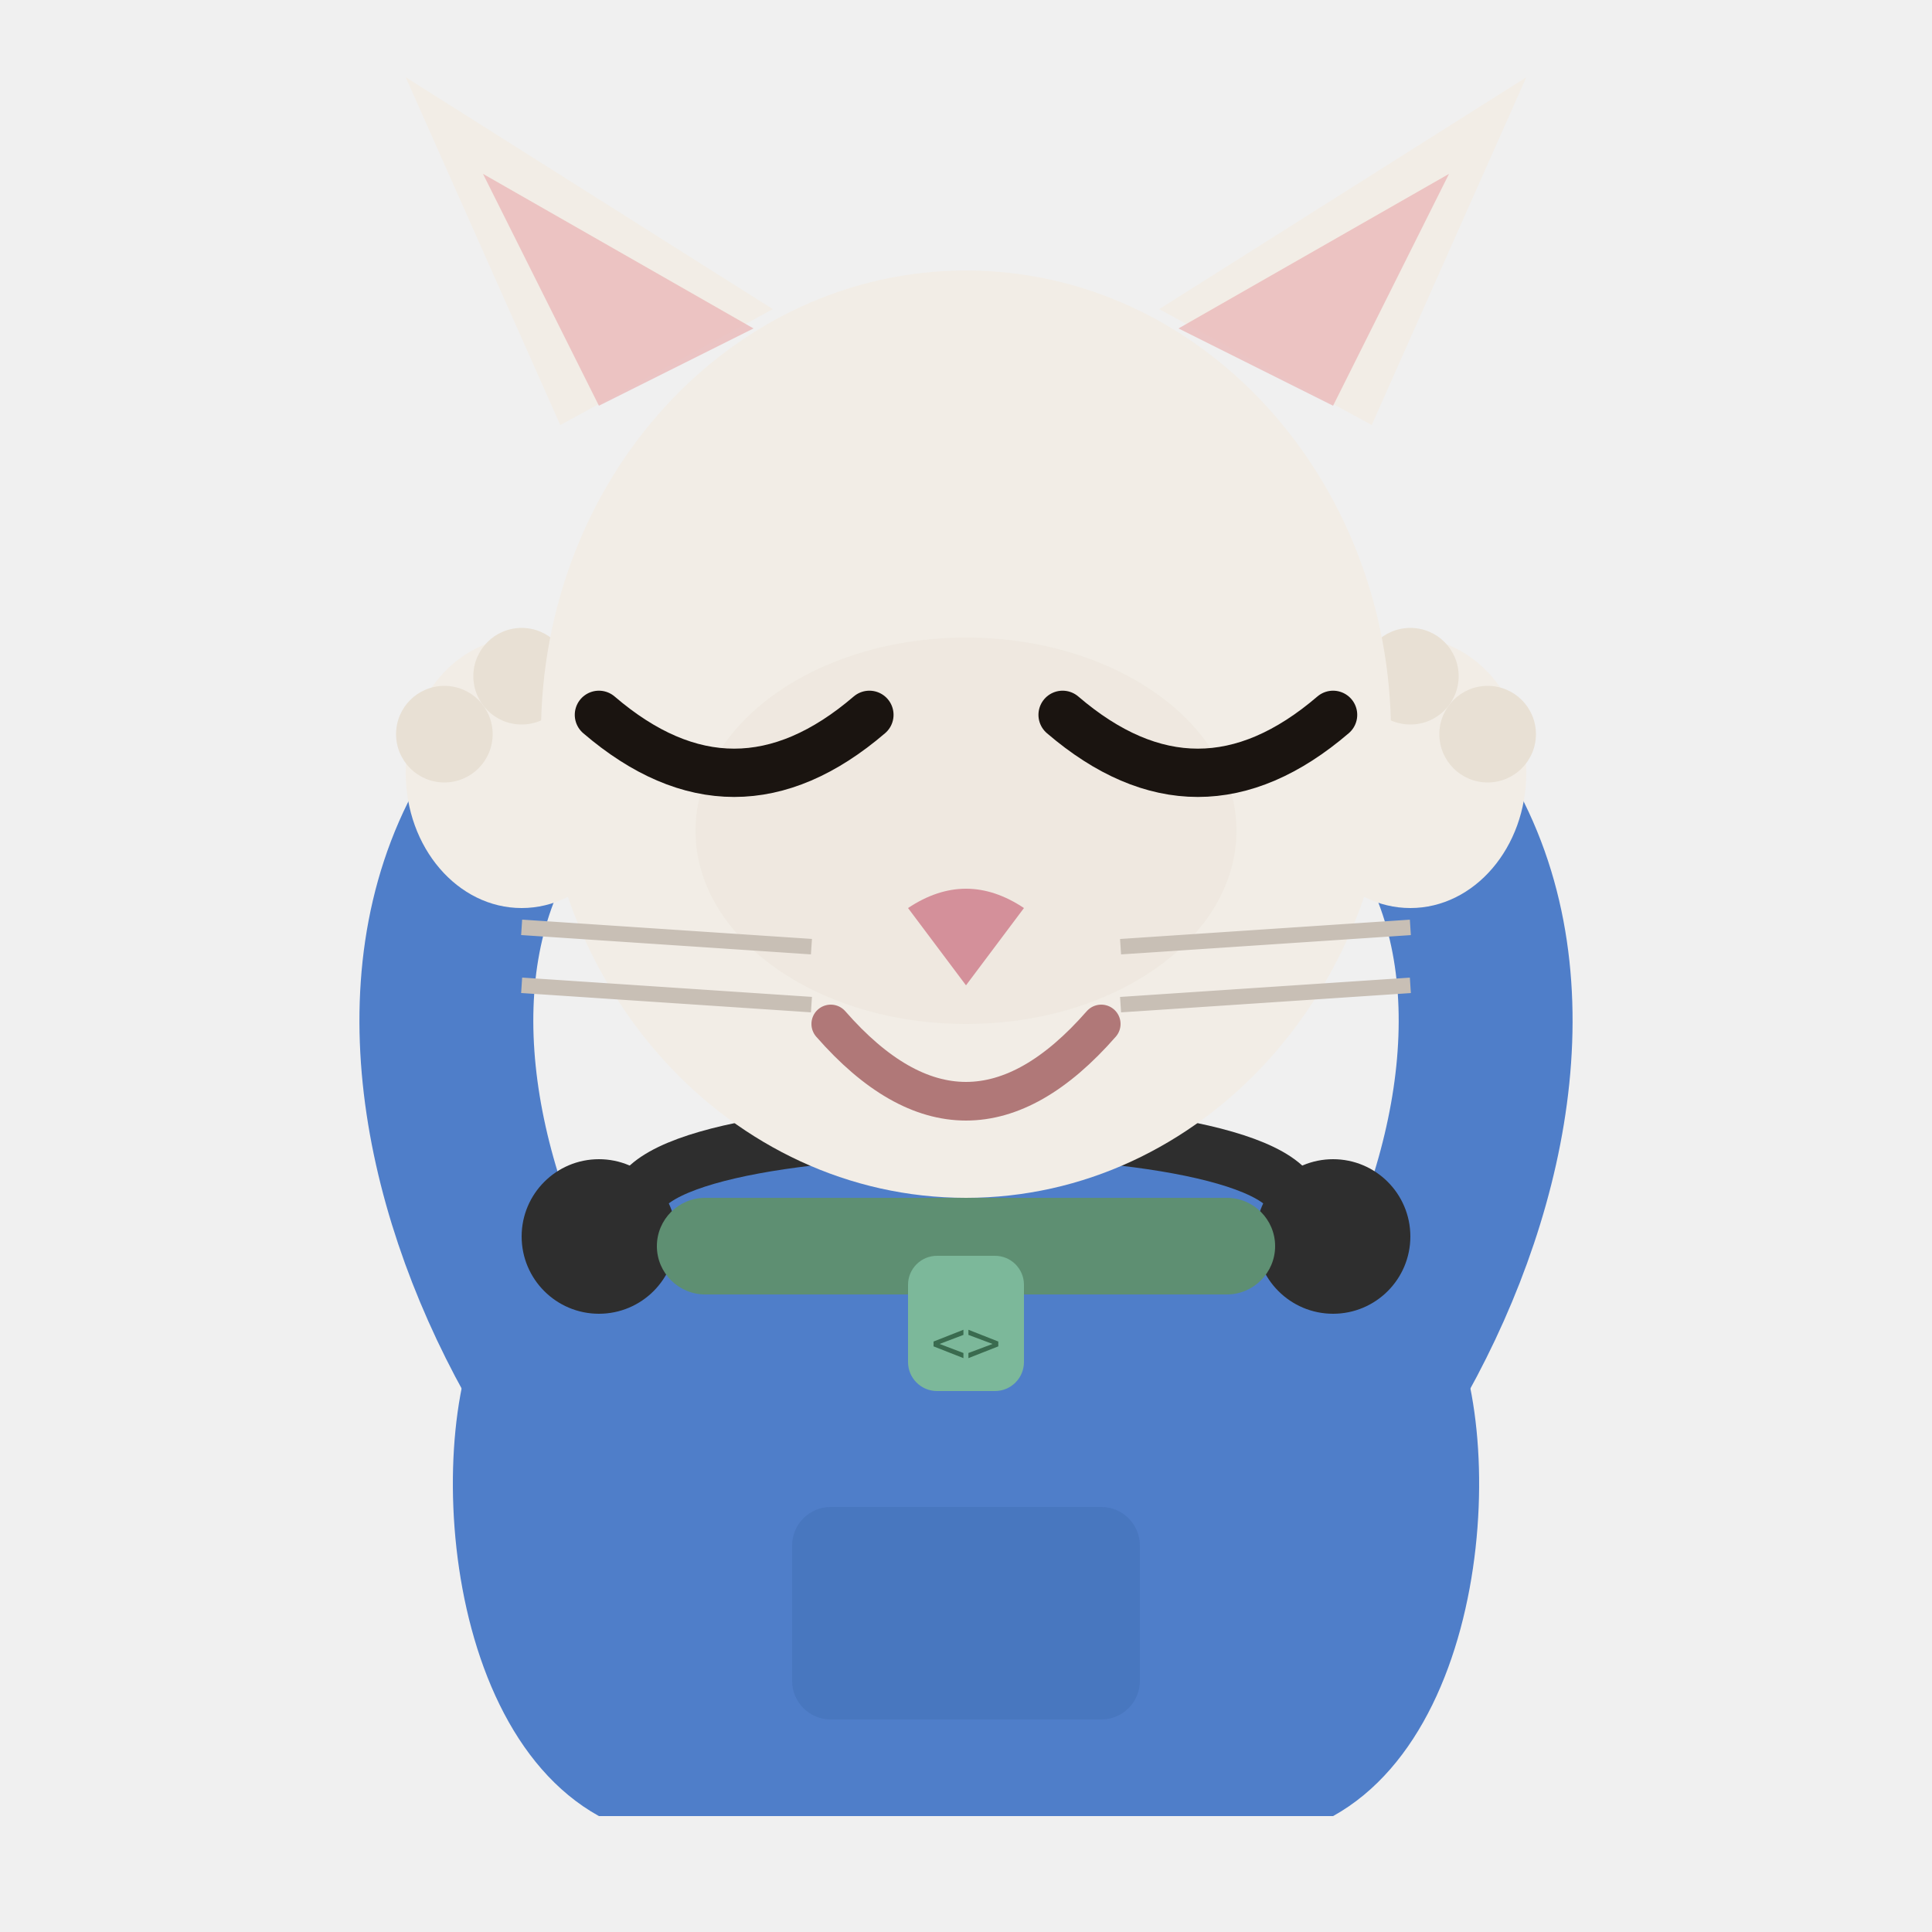
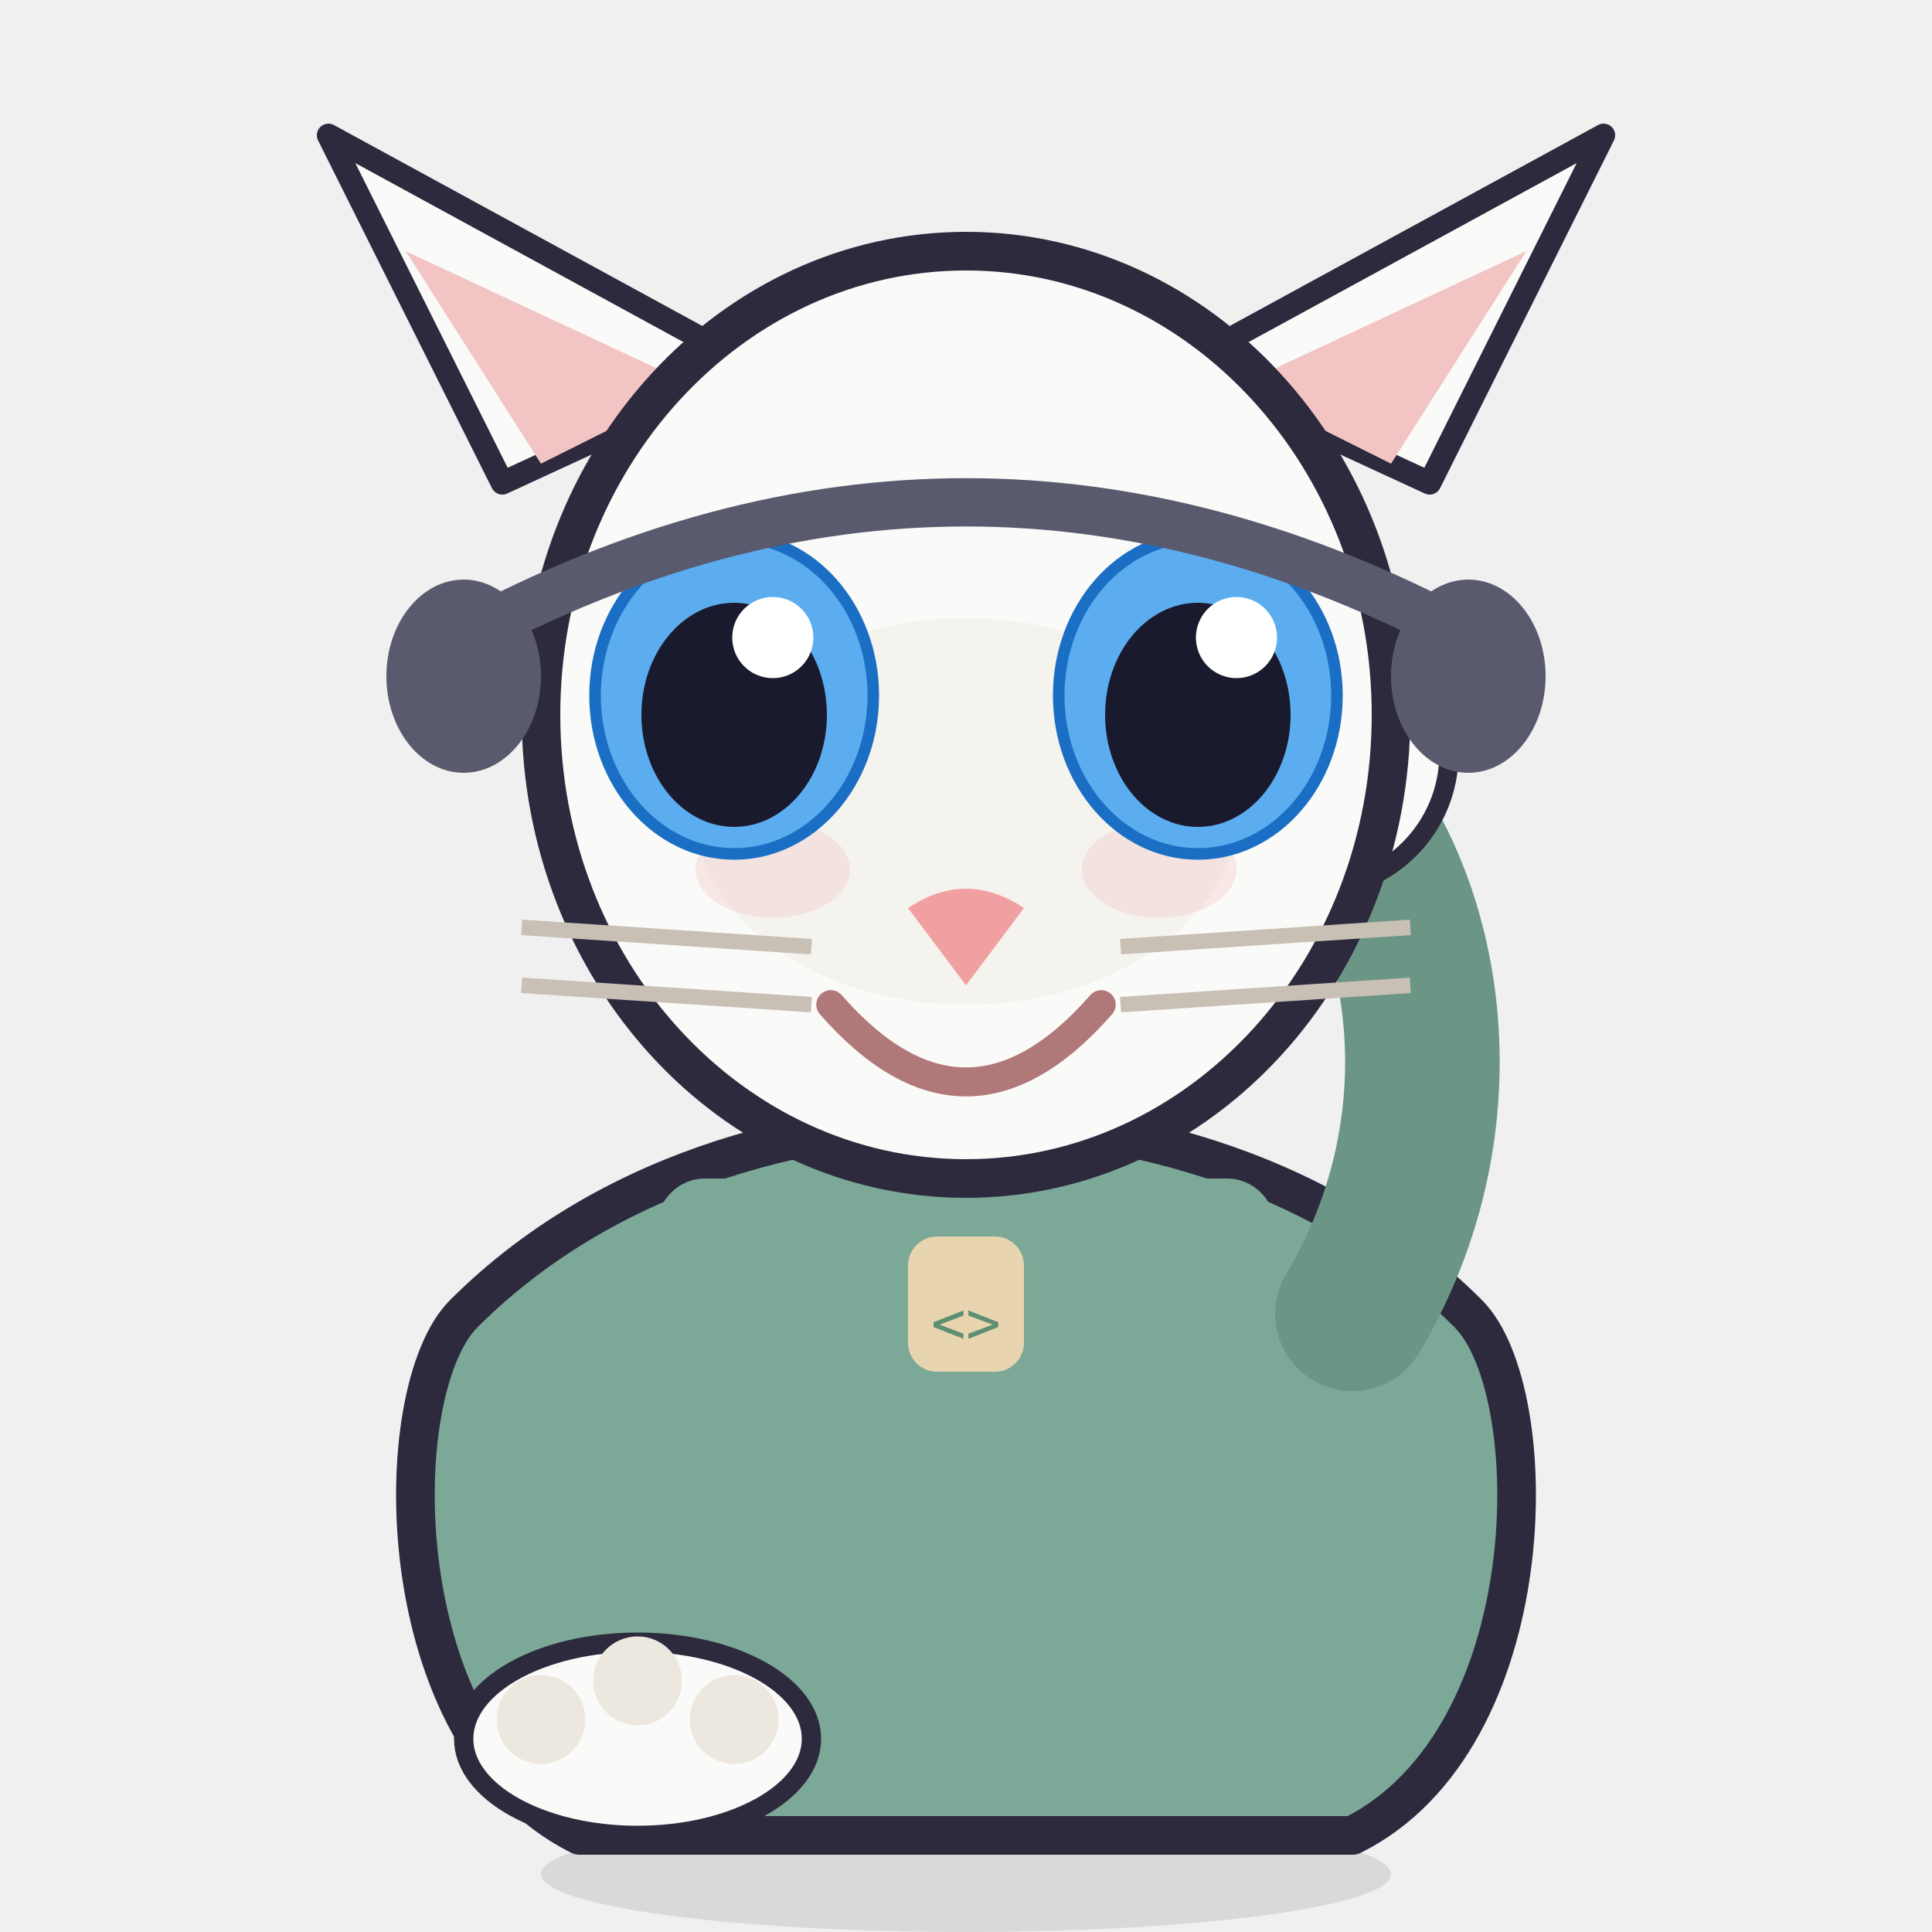
- <svg xmlns="http://www.w3.org/2000/svg" viewBox="0 0 100 100" width="100" height="100" role="img" aria-label="Mid Casey — celebrate">
-   <path d="M26,67 C22,71 22,89 31,94 L69,94 C78,89 78,71 74,67 C67,60 57,58 50,58 C43,58 33,60 26,67 Z" fill="#4F7EC9" />
-   <rect x="41" y="78" width="18" height="11" rx="2" fill="#3E6BB0" opacity="0.4" />
-   <path d="M28,70 C23,61 21,50 26,42" stroke="#4F7EC9" stroke-width="9" fill="none" stroke-linecap="round" />
-   <ellipse cx="27" cy="40" rx="6" ry="7" fill="#F2EDE6" />
-   <circle cx="23" cy="38" r="2.5" fill="#E8E0D4" />
-   <circle cx="27" cy="35" r="2.5" fill="#E8E0D4" />
-   <circle cx="31" cy="38" r="2.5" fill="#E8E0D4" />
-   <path d="M72,70 C77,61 79,50 74,42" stroke="#4F7EC9" stroke-width="9" fill="none" stroke-linecap="round" />
-   <ellipse cx="73" cy="40" rx="6" ry="7" fill="#F2EDE6" />
-   <circle cx="69" cy="38" r="2.5" fill="#E8E0D4" />
-   <circle cx="73" cy="35" r="2.5" fill="#E8E0D4" />
-   <circle cx="77" cy="38" r="2.5" fill="#E8E0D4" />
-   <path d="M33,63 C31,57 69,57 67,63" stroke="#2E2E2E" stroke-width="2.8" fill="none" stroke-linecap="round" />
-   <circle cx="31" cy="64" r="4" fill="#2E2E2E" />
-   <circle cx="69" cy="64" r="4" fill="#2E2E2E" />
-   <rect x="34" y="62" width="32" height="5" rx="2.5" fill="#5E8F72" />
-   <rect x="47" y="65" width="6" height="7" rx="1.5" fill="#7CB89A" />
-   <text x="50" y="70.5" text-anchor="middle" font-family="monospace" font-size="3" fill="#3A6B4F">&lt;&gt;</text>
-   <ellipse cx="50" cy="38" rx="22" ry="24" fill="#F2EDE6" />
-   <ellipse cx="50" cy="43" rx="14" ry="10" fill="#E8E0D4" opacity="0.35" />
-   <path d="M29,22 L21,4 L40,16 Z" fill="#F2EDE6" />
-   <path d="M31,21 L25,9 L39,17 Z" fill="#EAB5B5" opacity="0.75" />
-   <path d="M71,22 L79,4 L60,16 Z" fill="#F2EDE6" />
-   <path d="M69,21 L75,9 L61,17 Z" fill="#EAB5B5" opacity="0.75" />
-   <path d="M31,37 Q38,43 45,37" stroke="#1A1410" stroke-width="2.5" fill="none" stroke-linecap="round" />
-   <path d="M55,37 Q62,43 69,37" stroke="#1A1410" stroke-width="2.5" fill="none" stroke-linecap="round" />
-   <path d="M47,47 L50,51 L53,47 Q50,45 47,47 Z" fill="#D4909A" />
-   <path d="M43,53 Q50,61 57,53" stroke="#B07878" stroke-width="2" fill="none" stroke-linecap="round" />
-   <line x1="27" y1="48" x2="42" y2="49" stroke="#C8BFB5" stroke-width="0.8" />
-   <line x1="27" y1="51" x2="42" y2="52" stroke="#C8BFB5" stroke-width="0.8" />
-   <line x1="58" y1="49" x2="73" y2="48" stroke="#C8BFB5" stroke-width="0.8" />
-   <line x1="58" y1="52" x2="73" y2="51" stroke="#C8BFB5" stroke-width="0.8" />
+ <svg xmlns="http://www.w3.org/2000/svg" viewBox="0 0 100 100" width="100" height="100" role="img" aria-label="Mid Casey, celebrate">
+   <ellipse cx="50" cy="97" rx="22" ry="3" fill="#2D2A3E" opacity="0.12" />
+   <path d="M24,68 C20,72 20,90 30,95 L70,95 C80,90 80,72 76,68 C68,60 57,58 50,58 C43,58 32,60 24,68 Z" fill="#7CA897" stroke="#2D2A3E" stroke-width="2" stroke-linejoin="round" />
+   <rect x="34" y="61" width="32" height="5" rx="2.5" fill="#7CA897" />
+   <rect x="47" y="64" width="6" height="7" rx="1.5" fill="#E8D5B0" />
+   <text x="50" y="69.5" text-anchor="middle" font-family="monospace" font-size="3" fill="#5E8F72">&lt;&gt;</text>
+   <ellipse cx="33" cy="90" rx="9" ry="5" fill="#FAFAF8" stroke="#2D2A3E" stroke-width="1" />
+   <circle cx="28" cy="89" r="2.3" fill="#EDE8DF" />
+   <circle cx="33" cy="87" r="2.3" fill="#EDE8DF" />
+   <circle cx="38" cy="89" r="2.3" fill="#EDE8DF" />
+   <path d="M70,68 C76,58 74,46 68,40" stroke="#6B9585" stroke-width="8" fill="none" stroke-linecap="round" />
+   <ellipse cx="68" cy="39" rx="7" ry="7" fill="#FAFAF8" stroke="#2D2A3E" stroke-width="1" />
+   <g>
+     <path d="M26,25 L17,7 L39,19 Z" fill="#FAFAF8" stroke="#2D2A3E" stroke-width="1.2" stroke-linejoin="round" />
+     <path d="M28,24 L21,13 L36,20 Z" fill="#F2C4C4" />
+     <path d="M74,25 L83,7 L61,19 Z" fill="#FAFAF8" stroke="#2D2A3E" stroke-width="1.2" stroke-linejoin="round" />
+     <path d="M72,24 L79,13 L64,20 Z" fill="#F2C4C4" />
+     <ellipse cx="50" cy="37" rx="22" ry="24" fill="#FAFAF8" stroke="#2D2A3E" stroke-width="2" stroke-linejoin="round" />
+     <ellipse cx="50" cy="42" rx="14" ry="10" fill="#EDE8DF" opacity="0.4" />
+     <ellipse cx="40" cy="45" rx="4" ry="2.5" fill="#F2C4C4" opacity="0.35" />
+     <ellipse cx="60" cy="45" rx="4" ry="2.5" fill="#F2C4C4" opacity="0.35" />
+     <ellipse cx="38" cy="36" rx="7.2" ry="8.2" fill="#5BADF0" stroke="#1A6FC4" stroke-width="0.6" />
+     <ellipse cx="38" cy="37" rx="4.8" ry="5.8" fill="#1A1A2E" />
+     <circle cx="40" cy="33" r="2.1" fill="#FFFFFF" />
+     <ellipse cx="62" cy="36" rx="7.2" ry="8.2" fill="#5BADF0" stroke="#1A6FC4" stroke-width="0.6" />
+     <ellipse cx="62" cy="37" rx="4.8" ry="5.8" fill="#1A1A2E" />
+     <circle cx="64" cy="33" r="2.1" fill="#FFFFFF" />
+     <path d="M47,47 L50 51 L53,47 Q50,45 47,47 Z" fill="#F0A0A0" />
+     <path d="M43,52 Q50,60 57,52" stroke="#B07878" stroke-width="1.5" fill="none" stroke-linecap="round" />
+     <line x1="27" y1="48" x2="42" y2="49" stroke="#C8BFB5" stroke-width="0.8" />
+     <line x1="27" y1="51" x2="42" y2="52" stroke="#C8BFB5" stroke-width="0.8" />
+     <line x1="58" y1="49" x2="73" y2="48" stroke="#C8BFB5" stroke-width="0.8" />
+     <line x1="58" y1="52" x2="73" y2="51" stroke="#C8BFB5" stroke-width="0.8" />
+     <path d="M24,33 Q50,19 76,33" fill="none" stroke="#5A5A6E" stroke-width="2.5" stroke-linecap="round" />
+     <ellipse cx="24" cy="35" rx="4" ry="5" fill="#5A5A6E" />
+     <ellipse cx="76" cy="35" rx="4" ry="5" fill="#5A5A6E" />
+   </g>
</svg>
